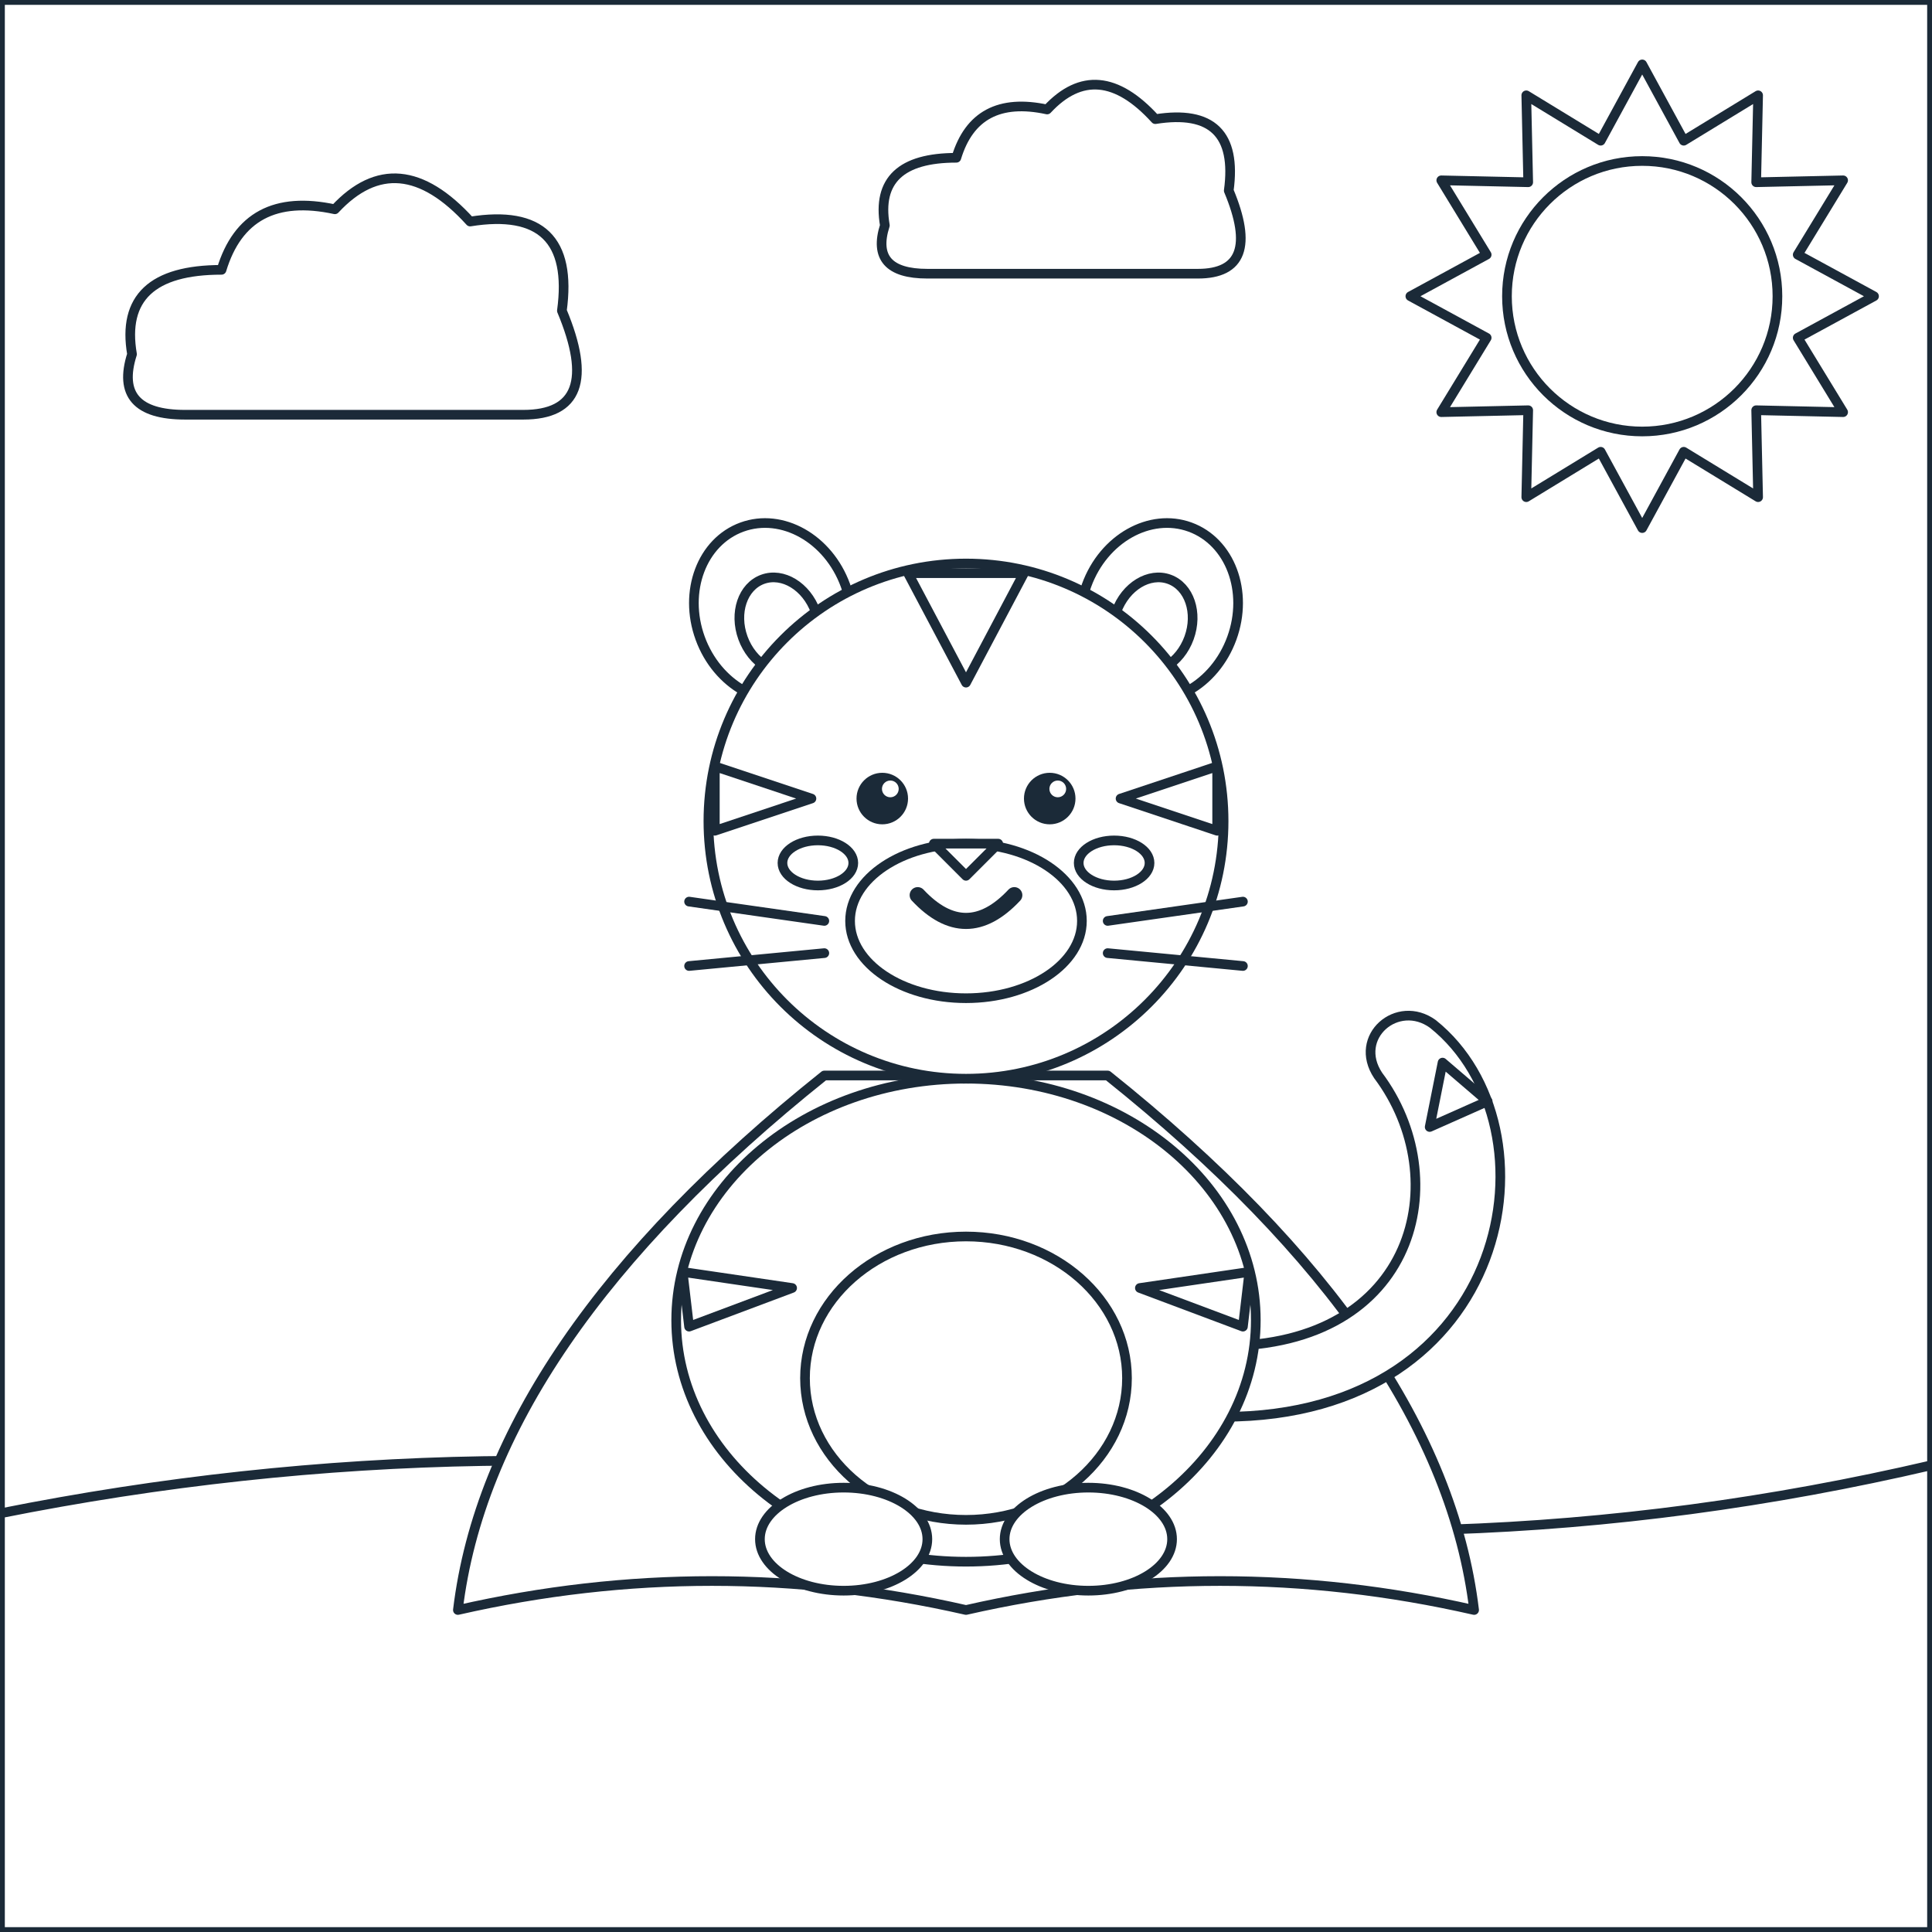
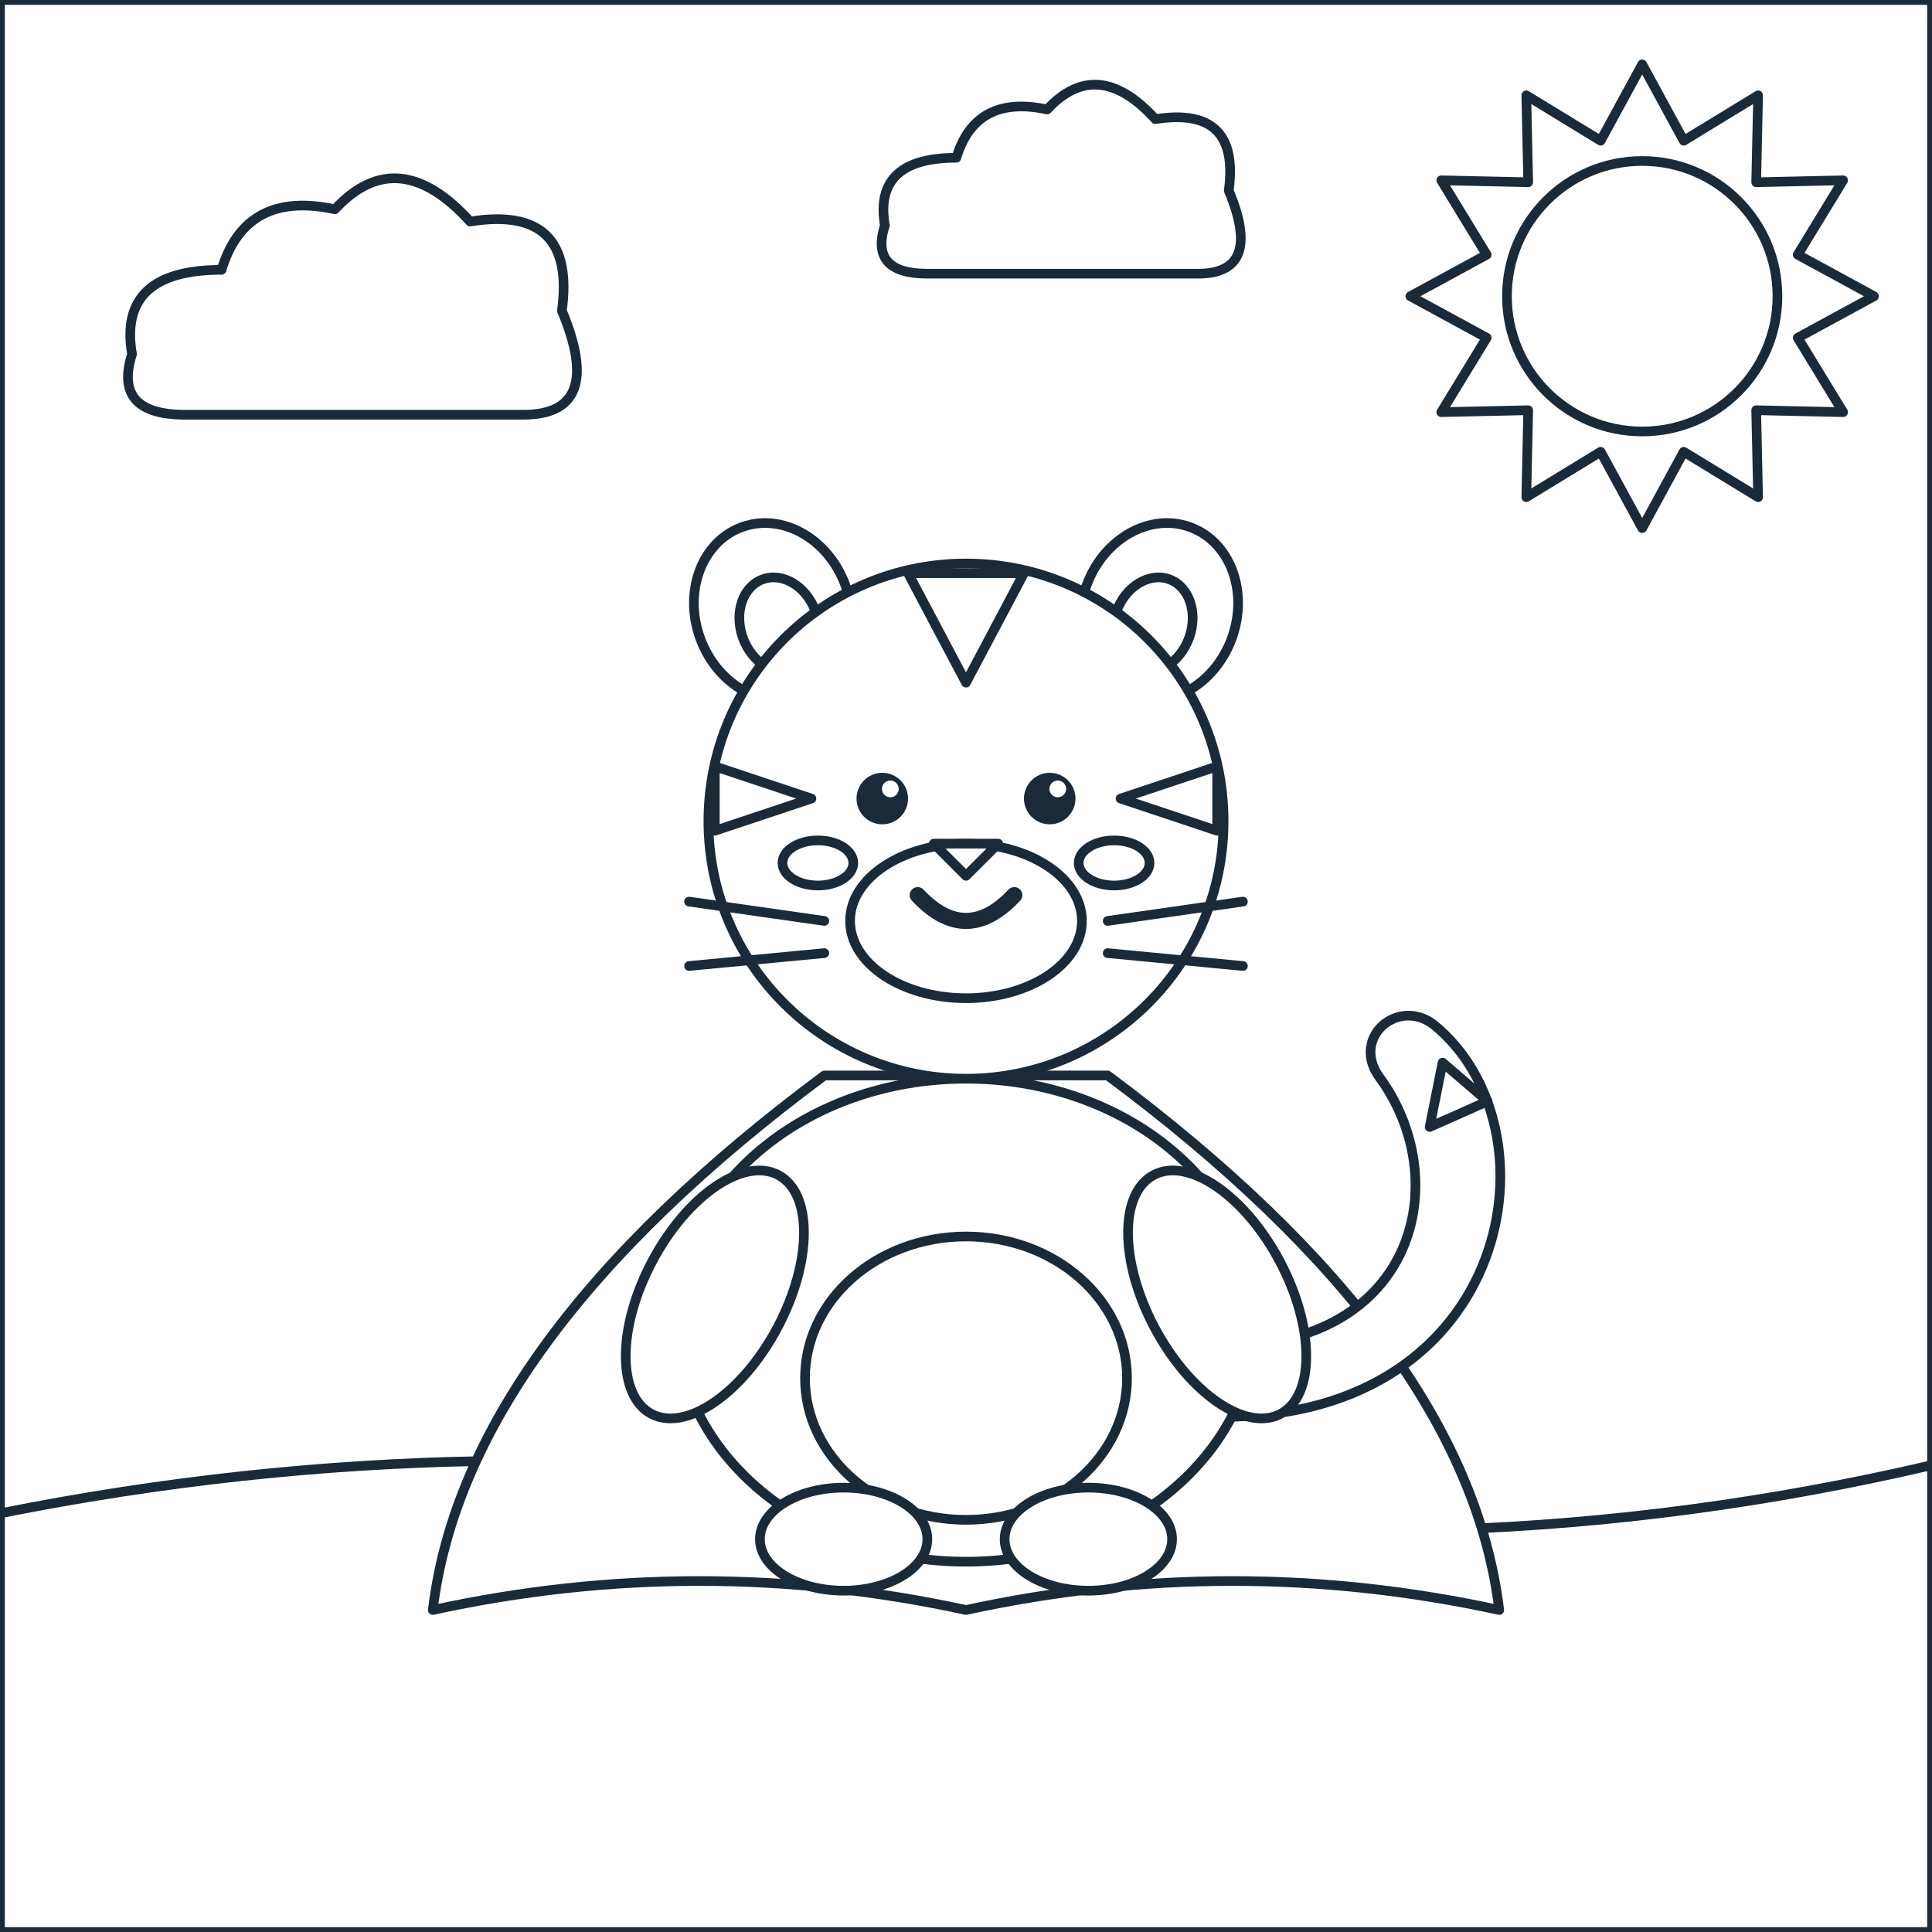
<svg xmlns="http://www.w3.org/2000/svg" viewBox="0 0 600 600" data-picture="ho--the-c-tan-binh">
  <g class="scene-back">
    <rect x="0" y="0" width="600" height="600" rx="0" id="r-nen-troi" data-region="nen-troi" class="region" fill="#FFFFFF" stroke="#1B2A38" stroke-width="3" stroke-linejoin="round" />
    <polygon points="510,20 522.9,43.7 546,29.6 545.4,56.6 572.4,56 558.3,79.1 582,92 558.3,104.9 572.4,128 545.4,127.4 546,154.4 522.9,140.3 510,164 497.1,140.3 474,154.4 474.6,127.4 447.6,128 461.7,104.9 438,92 461.7,79.1 447.6,56 474.6,56.6 474,29.6 497.1,43.7" id="r-tia-nang" data-region="tia-nang" class="region" fill="#FFFFFF" stroke="#1B2A38" stroke-width="3" stroke-linejoin="round" />
    <ellipse cx="510" cy="92" rx="42" ry="42" id="r-mat-troi" data-region="mat-troi" class="region" fill="#FFFFFF" stroke="#1B2A38" stroke-width="3" stroke-linejoin="round" />
    <path d="M 57.5 128.8 Q 35 128.8 41 110 Q 36.5 83.8 68.8 83.8 Q 76.3 59 104 65 Q 123.5 44 146 68.8 Q 179 63.5 174.5 96.5 Q 188 128.8 162.5 128.8 Z" id="r-may-1" data-region="may-1" class="region" fill="#FFFFFF" stroke="#1B2A38" stroke-width="3" stroke-linejoin="round" />
    <path d="M 288 85 Q 270 85 274.8 70 Q 271.2 49 297 49 Q 303 29.2 325.2 34 Q 340.8 17.2 358.8 37 Q 385.2 32.8 381.6 59.2 Q 392.4 85 372 85 Z" id="r-may-2" data-region="may-2" class="region" fill="#FFFFFF" stroke="#1B2A38" stroke-width="3" stroke-linejoin="round" />
    <path d="M 0 470 Q 150 440 300 465 Q 450 490 600 455 L 600 600 L 0 600 Z" id="r-nen-dat" data-region="nen-dat" class="region" fill="#FFFFFF" stroke="#1B2A38" stroke-width="3" stroke-linejoin="round" />
  </g>
  <g id="subject" class="subject anim-bounce">
-     <path d="M 256 334 L 344 334 Q 447.8 417 457.8 500 Q 378.9 482 300 500 Q 221.1 482 142.2 500 Q 152.2 417 256 334 Z" id="r-ao-choang" data-region="ao-choang" class="region" fill="#FFFFFF" stroke="#1B2A38" stroke-width="3" stroke-linejoin="round" />
+     <path d="M 256 334 L 344 334 Q 455.6 417 465.6 500 Q 382.8 482 300 500 Q 217.2 482 134.4 500 Q 144.4 417 256 334 Z" id="r-ao-choang" data-region="ao-choang" class="region" fill="#FFFFFF" stroke="#1B2A38" stroke-width="3" stroke-linejoin="round" />
    <path d="M 380 440 C 470 440 485 350 445 318 C 434 310 420 322 428 334 C 452 366 440 418 380 418 Z" id="r-duoi" data-region="duoi" class="region" fill="#FFFFFF" stroke="#1B2A38" stroke-width="3" stroke-linejoin="round" />
    <polygon points="448,330 462,342 444,350" id="r-soc-duoi" data-region="soc-duoi" class="region" fill="#FFFFFF" stroke="#1B2A38" stroke-width="3" stroke-linejoin="round" />
    <ellipse cx="300" cy="410" rx="90" ry="75" id="r-than" data-region="than" class="region" fill="#FFFFFF" stroke="#1B2A38" stroke-width="3" stroke-linejoin="round" />
    <ellipse cx="300" cy="428" rx="50" ry="44" id="r-bung" data-region="bung" class="region" fill="#FFFFFF" stroke="#1B2A38" stroke-width="3" stroke-linejoin="round" />
    <polygon points="212,395 246,400 214,412" id="r-soc-than-trai" data-region="soc-than-trai" class="region" fill="#FFFFFF" stroke="#1B2A38" stroke-width="3" stroke-linejoin="round" />
    <polygon points="388,395 354,400 386,412" id="r-soc-than-phai" data-region="soc-than-phai" class="region" fill="#FFFFFF" stroke="#1B2A38" stroke-width="3" stroke-linejoin="round" />
    <ellipse cx="262" cy="478" rx="26" ry="16" id="r-chan-trai" data-region="chan-trai" class="region" fill="#FFFFFF" stroke="#1B2A38" stroke-width="3" stroke-linejoin="round" />
    <ellipse cx="338" cy="478" rx="26" ry="16" id="r-chan-phai" data-region="chan-phai" class="region" fill="#FFFFFF" stroke="#1B2A38" stroke-width="3" stroke-linejoin="round" />
    <ellipse cx="240" cy="190" rx="24" ry="28" transform="rotate(-20 240 190)" id="r-tai-trai" data-region="tai-trai" class="region" fill="#FFFFFF" stroke="#1B2A38" stroke-width="3" stroke-linejoin="round" />
    <ellipse cx="242" cy="194" rx="12" ry="15" transform="rotate(-20 242 194)" id="r-trong-tai-trai" data-region="trong-tai-trai" class="region" fill="#FFFFFF" stroke="#1B2A38" stroke-width="3" stroke-linejoin="round" />
    <ellipse cx="360" cy="190" rx="24" ry="28" transform="rotate(20 360 190)" id="r-tai-phai" data-region="tai-phai" class="region" fill="#FFFFFF" stroke="#1B2A38" stroke-width="3" stroke-linejoin="round" />
    <ellipse cx="358" cy="194" rx="12" ry="15" transform="rotate(20 358 194)" id="r-trong-tai-phai" data-region="trong-tai-phai" class="region" fill="#FFFFFF" stroke="#1B2A38" stroke-width="3" stroke-linejoin="round" />
    <ellipse cx="300" cy="255" rx="80" ry="80" id="r-dau" data-region="dau" class="region" fill="#FFFFFF" stroke="#1B2A38" stroke-width="3" stroke-linejoin="round" />
    <polygon points="282,178 300,212 318,178" id="r-soc-tran-1" data-region="soc-tran-1" class="region" fill="#FFFFFF" stroke="#1B2A38" stroke-width="3" stroke-linejoin="round" />
    <polygon points="222,238 252,248 222,258" id="r-soc-ma-trai" data-region="soc-ma-trai" class="region" fill="#FFFFFF" stroke="#1B2A38" stroke-width="3" stroke-linejoin="round" />
    <polygon points="378,238 348,248 378,258" id="r-soc-ma-phai" data-region="soc-ma-phai" class="region" fill="#FFFFFF" stroke="#1B2A38" stroke-width="3" stroke-linejoin="round" />
    <ellipse cx="300" cy="286" rx="36" ry="24" id="r-mom" data-region="mom" class="region" fill="#FFFFFF" stroke="#1B2A38" stroke-width="3" stroke-linejoin="round" />
    <polygon points="290,262 310,262 300,272" id="r-mui" data-region="mui" class="region" fill="#FFFFFF" stroke="#1B2A38" stroke-width="3" stroke-linejoin="round" />
    <g class="deco" pointer-events="none">
      <path d="M 256 286 L 214 280 M 256 296 L 214 300 M 344 286 L 386 280 M 344 296 L 386 300" fill="none" stroke="#1B2A38" stroke-width="3" stroke-linecap="round" stroke-linejoin="round" />
    </g>
+     <ellipse cx="222" cy="402" rx="22" ry="42" transform="rotate(28 222 402)" id="r-tay-trai" data-region="tay-trai" class="region" fill="#FFFFFF" stroke="#1B2A38" stroke-width="3" stroke-linejoin="round" />
+     <ellipse cx="378" cy="402" rx="22" ry="42" transform="rotate(-28 378 402)" id="r-tay-phai" data-region="tay-phai" class="region" fill="#FFFFFF" stroke="#1B2A38" stroke-width="3" stroke-linejoin="round" />
    <g class="deco" pointer-events="none">
      <circle cx="274" cy="248" r="8" fill="#1B2A38" />
    </g>
    <g class="deco" pointer-events="none">
      <circle cx="326" cy="248" r="8" fill="#1B2A38" />
    </g>
    <g class="deco" pointer-events="none">
      <circle cx="276.5" cy="245" r="2.6" fill="#FFFFFF" />
    </g>
    <g class="deco" pointer-events="none">
      <circle cx="328.5" cy="245" r="2.6" fill="#FFFFFF" />
    </g>
    <ellipse cx="254" cy="268" rx="11" ry="7" id="r-ma-trai" data-region="ma-trai" class="region" fill="#FFFFFF" stroke="#1B2A38" stroke-width="3" stroke-linejoin="round" />
    <ellipse cx="346" cy="268" rx="11" ry="7" id="r-ma-phai" data-region="ma-phai" class="region" fill="#FFFFFF" stroke="#1B2A38" stroke-width="3" stroke-linejoin="round" />
    <g class="deco" pointer-events="none">
      <path d="M 285 278 Q 300 294 315 278" fill="none" stroke="#1B2A38" stroke-width="5" stroke-linecap="round" stroke-linejoin="round" />
    </g>
  </g>
  <g class="scene-front">

</g>
</svg>
